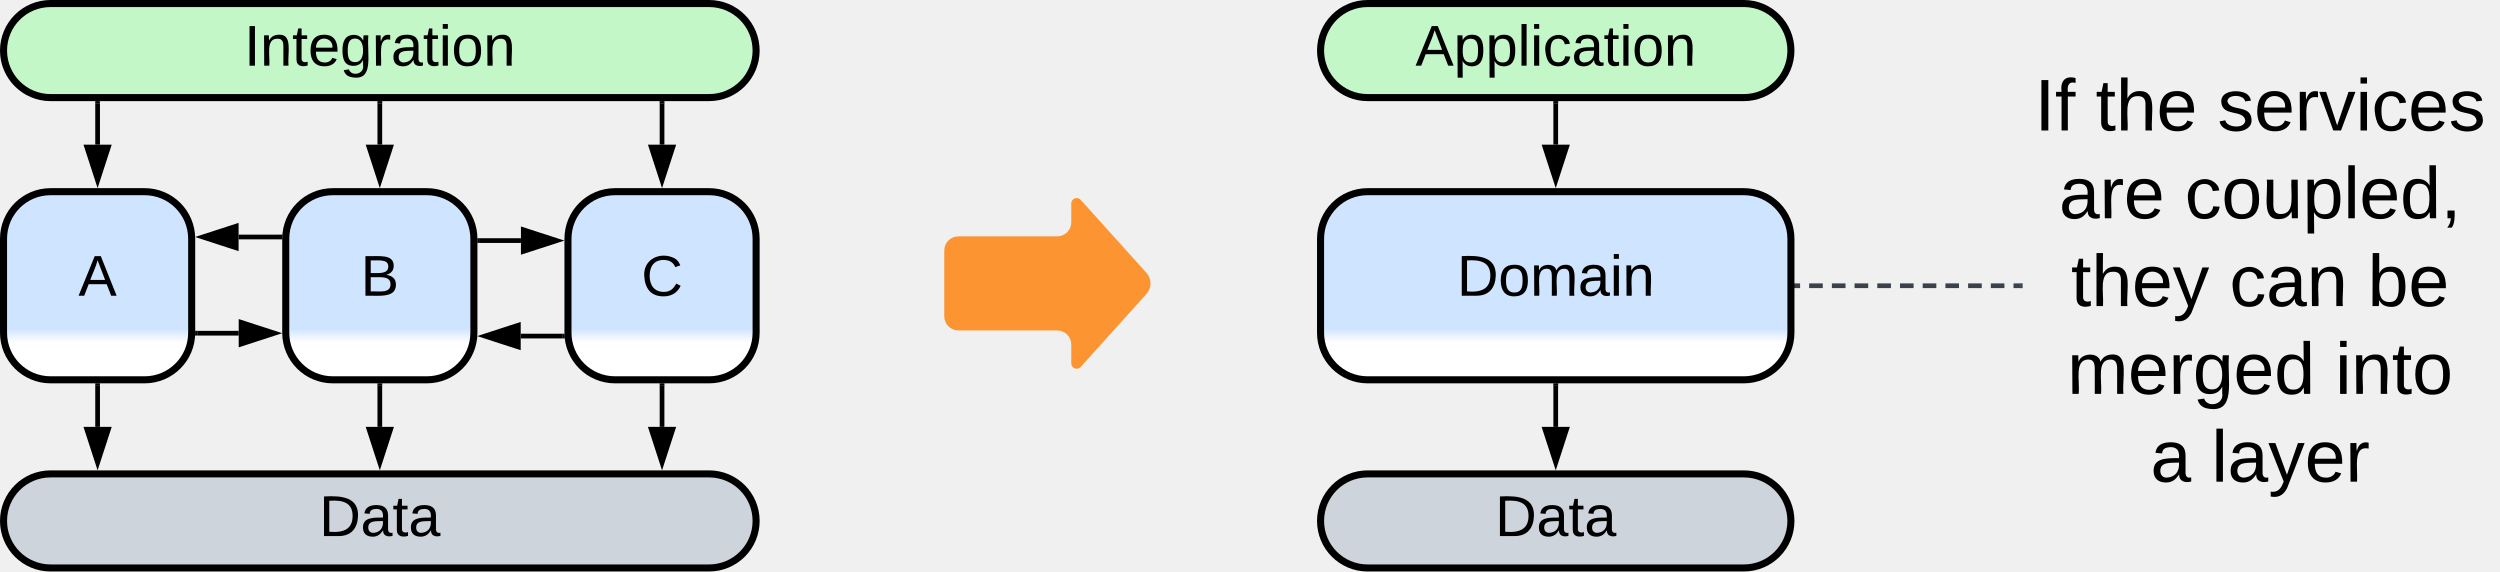
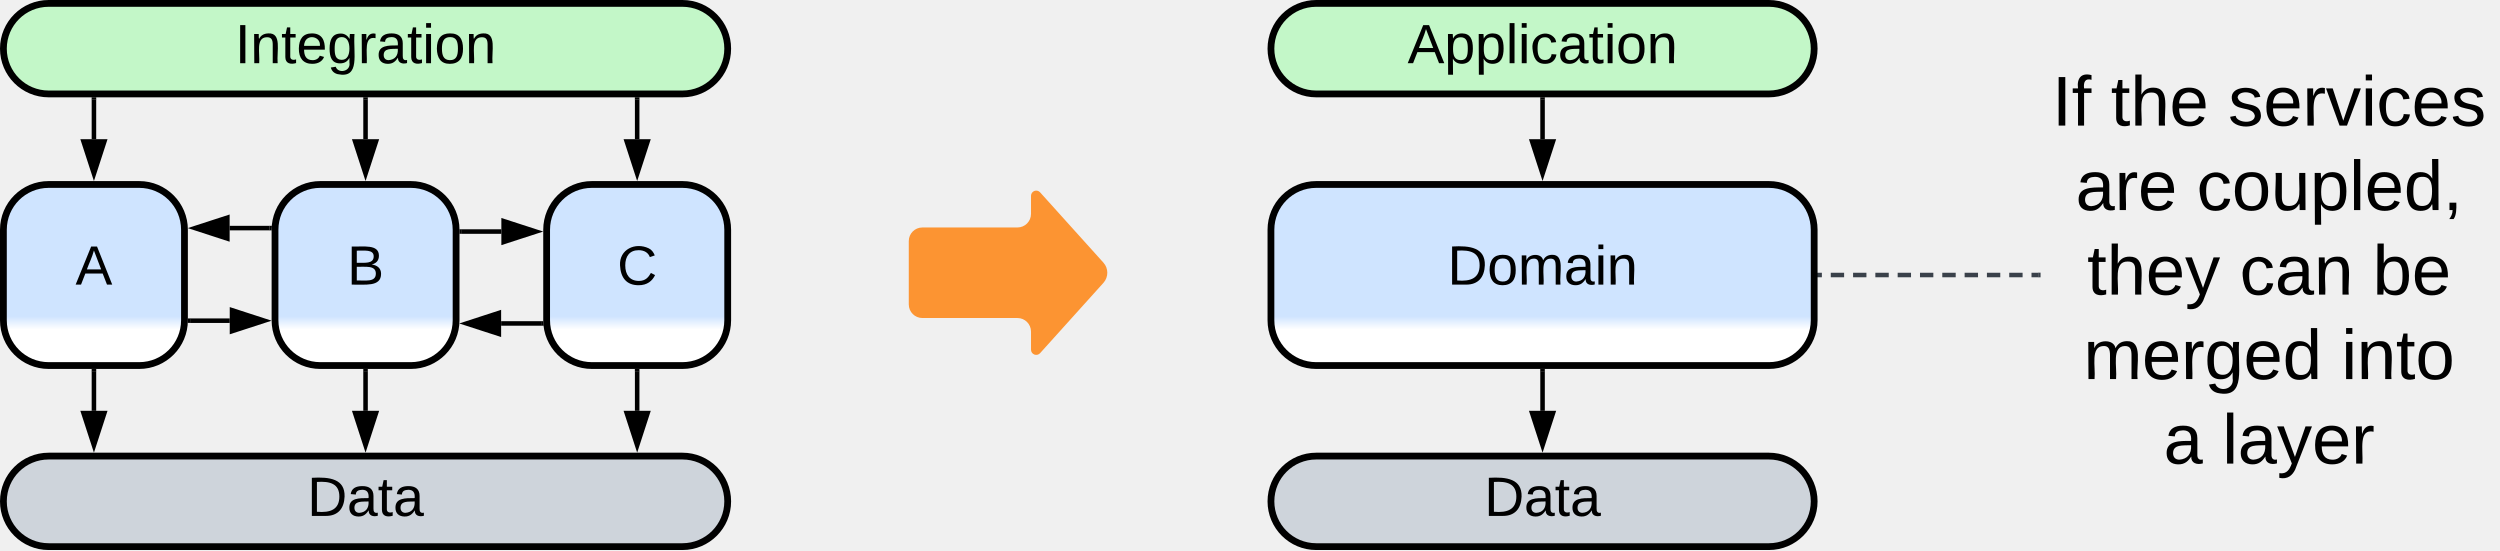
- <svg xmlns="http://www.w3.org/2000/svg" xmlns:ns1="lucid" xmlns:xlink="http://www.w3.org/1999/xlink" width="1063" height="243">
+ <svg xmlns="http://www.w3.org/2000/svg" xmlns:ns1="lucid" xmlns:xlink="http://www.w3.org/1999/xlink" width="1104.5" height="243">
  <g transform="translate(-198.5 -598.5)" ns1:page-tab-id="0_0">
    <path d="M600 705a6 6 0 0 1 6-6h42a6 6 0 0 0 6-6v-8a2.3 2.3 0 0 1 4-1.54l28 31.08a6.67 6.67 0 0 1 0 8.92l-28 31.08a2.3 2.3 0 0 1-4-1.54v-8a6 6 0 0 0-6-6h-42a6 6 0 0 1-6-6z" fill="#fc9432" />
-     <path d="M1058.5 609a6 6 0 0 1 6-6H1254a6 6 0 0 1 6 6v222a6 6 0 0 1-6 6h-189.5a6 6 0 0 1-6-6z" stroke="#000" stroke-opacity="0" stroke-width="3" fill="#fff" fill-opacity="0" />
-     <use xlink:href="#a" transform="matrix(1,0,0,1,1063.5,608) translate(0.1604938 45.98264)" />
-     <use xlink:href="#b" transform="matrix(1,0,0,1,1063.5,608) translate(26.08642 45.98264)" />
-     <use xlink:href="#c" transform="matrix(1,0,0,1,1063.5,608) translate(77.93827 45.98264)" />
-     <use xlink:href="#d" transform="matrix(1,0,0,1,1063.5,608) translate(10.53086 83.31597)" />
-     <use xlink:href="#e" transform="matrix(1,0,0,1,1063.5,608) translate(64.02469 83.31597)" />
-     <use xlink:href="#f" transform="matrix(1,0,0,1,1063.5,608) translate(15.62963 120.6493)" />
-     <use xlink:href="#g" transform="matrix(1,0,0,1,1063.5,608) translate(83.03704 120.6493)" />
-     <use xlink:href="#h" transform="matrix(1,0,0,1,1063.5,608) translate(141.8025 120.6493)" />
-     <use xlink:href="#i" transform="matrix(1,0,0,1,1063.5,608) translate(14.03086 157.9826)" />
-     <use xlink:href="#j" transform="matrix(1,0,0,1,1063.5,608) translate(127.9321 157.9826)" />
-     <use xlink:href="#k" transform="matrix(1,0,0,1,1063.5,608) translate(49.41975 195.316)" />
-     <use xlink:href="#l" transform="matrix(1,0,0,1,1063.5,608) translate(75.34568 195.316)" />
-     <path d="M961 720h2.9m3.86 0h5.78m3.87 0h5.8m3.85 0h5.8m3.86 0h5.8m3.86 0h5.78m3.87 0h5.8m3.86 0h5.78m3.87 0h5.8m3.86 0h5.78m3.87 0h2.9M961.03 720H960" stroke="#3a414a" stroke-width="2" fill="none" />
-     <path d="M1058.5 720.98h-1.03V719h1.03z" stroke="#3a414a" stroke-width=".05" fill="#3a414a" />
+     <path d="M1100 609a6 6 0 0 1 6-6h189.5a6 6 0 0 1 6 6v222a6 6 0 0 1-6 6H1106a6 6 0 0 1-6-6z" stroke="#000" stroke-opacity="0" stroke-width="3" fill="#fff" fill-opacity="0" />
+     <use xlink:href="#a" transform="matrix(1,0,0,1,1105,608) translate(0.1604938 45.98264)" />
+     <use xlink:href="#b" transform="matrix(1,0,0,1,1105,608) translate(26.08642 45.98264)" />
+     <use xlink:href="#c" transform="matrix(1,0,0,1,1105,608) translate(77.93827 45.98264)" />
+     <use xlink:href="#d" transform="matrix(1,0,0,1,1105,608) translate(10.53086 83.31597)" />
+     <use xlink:href="#e" transform="matrix(1,0,0,1,1105,608) translate(64.02469 83.31597)" />
+     <use xlink:href="#f" transform="matrix(1,0,0,1,1105,608) translate(15.62963 120.6493)" />
+     <use xlink:href="#g" transform="matrix(1,0,0,1,1105,608) translate(83.03704 120.6493)" />
+     <use xlink:href="#h" transform="matrix(1,0,0,1,1105,608) translate(141.8025 120.6493)" />
+     <use xlink:href="#i" transform="matrix(1,0,0,1,1105,608) translate(14.03086 157.9826)" />
+     <use xlink:href="#j" transform="matrix(1,0,0,1,1105,608) translate(127.9321 157.9826)" />
+     <use xlink:href="#k" transform="matrix(1,0,0,1,1105,608) translate(49.41975 195.316)" />
+     <use xlink:href="#l" transform="matrix(1,0,0,1,1105,608) translate(75.34568 195.316)" />
+     <path d="M961 720h2.96m3.94 0h5.9m3.96 0h5.9m3.95 0h5.93m3.94 0h5.92m3.93 0h5.9m3.96 0h5.9m3.94 0h5.92m3.94 0h5.9m3.96 0h5.9m3.95 0h5.93m3.94 0h5.92m3.93 0h5.9m3.96 0h5.9m3.94 0h2.96M961.03 720H960" stroke="#3a414a" stroke-width="2" fill="none" />
+     <path d="M1100 720.98h-1.03V719h1.03z" stroke="#3a414a" stroke-width=".05" fill="#3a414a" />
    <path d="M200 700a20 20 0 0 1 20-20h40a20 20 0 0 1 20 20v40a20 20 0 0 1-20 20h-40a20 20 0 0 1-20-20z" stroke="#000" stroke-width="3" fill="url(#m)" />
    <use xlink:href="#n" transform="matrix(1,0,0,1,205,685) translate(26.85185 39.24306)" />
    <path d="M320 700a20 20 0 0 1 20-20h40a20 20 0 0 1 20 20v40a20 20 0 0 1-20 20h-40a20 20 0 0 1-20-20z" stroke="#000" stroke-width="3" fill="url(#o)" />
    <use xlink:href="#p" transform="matrix(1,0,0,1,325,685) translate(26.85185 39.24306)" />
    <path d="M440 700a20 20 0 0 1 20-20h40a20 20 0 0 1 20 20v40a20 20 0 0 1-20 20h-40a20 20 0 0 1-20-20z" stroke="#000" stroke-width="3" fill="url(#q)" />
    <use xlink:href="#r" transform="matrix(1,0,0,1,445,685) translate(26.20679 39.24306)" />
    <path d="M480 762.5V780" stroke="#000" stroke-width="2" fill="none" />
    <path d="M480.98 762.53h-1.96v-1.03h1.96z" stroke="#000" stroke-width=".05" />
    <path d="M480 795.26L475.37 781h9.26z" stroke="#000" stroke-width="2" />
    <path d="M200 820a20 20 0 0 1 20-20h280a20 20 0 0 1 20 20 20 20 0 0 1-20 20H220a20 20 0 0 1-20-20z" stroke="#000" stroke-width="3" fill="#ced4db" />
    <use xlink:href="#s" transform="matrix(1,0,0,1,205,805) translate(129.2365 21.43056)" />
    <path d="M360 762.5V780" stroke="#000" stroke-width="2" fill="none" />
    <path d="M360.98 762.53h-1.96v-1.03h1.96z" stroke="#000" stroke-width=".05" />
    <path d="M360 795.26L355.37 781h9.26z" stroke="#000" stroke-width="2" />
    <path d="M240 762.5V780" stroke="#000" stroke-width="2" fill="none" />
    <path d="M240.97 762.53h-1.94v-1.03h1.94z" stroke="#000" stroke-width=".05" />
    <path d="M240 795.26L235.37 781h9.26z" stroke="#000" stroke-width="2" />
    <path d="M200 620a20 20 0 0 1 20-20h280a20 20 0 0 1 20 20 20 20 0 0 1-20 20H220a20 20 0 0 1-20-20z" stroke="#000" stroke-width="3" fill="#c3f7c8" />
    <use xlink:href="#t" transform="matrix(1,0,0,1,205,605) translate(97.35685 21.43056)" />
    <path d="M240 642.5V660" stroke="#000" stroke-width="2" fill="none" />
    <path d="M240.97 642.53h-1.94v-1.03h1.94z" stroke="#000" stroke-width=".05" />
    <path d="M240 675.26L235.37 661h9.26z" stroke="#000" stroke-width="2" />
    <path d="M360 642.5V660" stroke="#000" stroke-width="2" fill="none" />
    <path d="M360.98 642.53h-1.96v-1.03h1.96z" stroke="#000" stroke-width=".05" />
    <path d="M360 675.26L355.37 661h9.26z" stroke="#000" stroke-width="2" />
    <path d="M480 642.5V660" stroke="#000" stroke-width="2" fill="none" />
    <path d="M480.98 642.53h-1.96v-1.03h1.96z" stroke="#000" stroke-width=".05" />
    <path d="M480 675.26L475.37 661h9.26z" stroke="#000" stroke-width="2" />
-     <path d="M760 700a20 20 0 0 1 20-20h160a20 20 0 0 1 20 20v40a20 20 0 0 1-20 20H780a20 20 0 0 1-20-20z" stroke="#000" stroke-width="3" fill="url(#u)" />
-     <use xlink:href="#v" transform="matrix(1,0,0,1,765,685) translate(53.00309 39.24306)" />
-     <path d="M760 820a20 20 0 0 1 20-20h160a20 20 0 0 1 20 20 20 20 0 0 1-20 20H780a20 20 0 0 1-20-20z" stroke="#000" stroke-width="3" fill="#ced4db" />
-     <use xlink:href="#s" transform="matrix(1,0,0,1,765,805) translate(69.23648 21.43056)" />
-     <path d="M860 762.5V780" stroke="#000" stroke-width="2" fill="none" />
-     <path d="M860.98 762.53H859v-1.03H861z" stroke="#000" stroke-width=".05" />
-     <path d="M860 795.26L855.37 781h9.26z" stroke="#000" stroke-width="2" />
-     <path d="M760 620a20 20 0 0 1 20-20h160a20 20 0 0 1 20 20 20 20 0 0 1-20 20H780a20 20 0 0 1-20-20z" stroke="#000" stroke-width="3" fill="#c3f7c8" />
-     <use xlink:href="#w" transform="matrix(1,0,0,1,765,605) translate(35.35377 21.43056)" />
-     <path d="M860 642.5V660" stroke="#000" stroke-width="2" fill="none" />
-     <path d="M860.98 642.53H859v-1.03H861z" stroke="#000" stroke-width=".05" />
-     <path d="M860 675.26L855.37 661h9.26z" stroke="#000" stroke-width="2" />
+     <path d="M760 700a20 20 0 0 1 20-20h200a20 20 0 0 1 20 20v40a20 20 0 0 1-20 20H780a20 20 0 0 1-20-20z" stroke="#000" stroke-width="3" fill="url(#u)" />
+     <use xlink:href="#v" transform="matrix(1,0,0,1,765,685) translate(73.00309 39.24306)" />
+     <path d="M760 820a20 20 0 0 1 20-20h200a20 20 0 0 1 20 20 20 20 0 0 1-20 20H780a20 20 0 0 1-20-20z" stroke="#000" stroke-width="3" fill="#ced4db" />
+     <use xlink:href="#s" transform="matrix(1,0,0,1,765,805) translate(89.23648 21.43056)" />
+     <path d="M880 762.5V780" stroke="#000" stroke-width="2" fill="none" />
+     <path d="M880.98 762.53H879v-1.03H881z" stroke="#000" stroke-width=".05" />
+     <path d="M880 795.26L875.37 781h9.26z" stroke="#000" stroke-width="2" />
+     <path d="M760 620a20 20 0 0 1 20-20h200a20 20 0 0 1 20 20 20 20 0 0 1-20 20H780a20 20 0 0 1-20-20z" stroke="#000" stroke-width="3" fill="#c3f7c8" />
+     <use xlink:href="#w" transform="matrix(1,0,0,1,765,605) translate(55.35377 21.43056)" />
+     <path d="M880 642.5V660" stroke="#000" stroke-width="2" fill="none" />
+     <path d="M880.98 642.53H879v-1.03H881z" stroke="#000" stroke-width=".05" />
+     <path d="M880 675.26L875.37 661h9.26z" stroke="#000" stroke-width="2" />
    <path d="M317.55 699.27h-17.6" stroke="#000" stroke-width="2" fill="none" />
    <path d="M318.5 699.94v.3h-.97v-1.94h1.1z" stroke="#000" stroke-width=".05" />
    <path d="M284.68 699.27l14.27-4.63v9.27z" stroke="#000" stroke-width="2" />
    <path d="M402.5 700.8H420" stroke="#000" stroke-width="2" fill="none" />
    <path d="M402.53 701.77h-1.03V699.82h1.03z" stroke="#000" stroke-width=".05" />
    <path d="M435.26 700.8L421 705.43v-9.26z" stroke="#000" stroke-width="2" />
    <path d="M437.6 741.4h-17.7" stroke="#000" stroke-width="2" fill="none" />
    <path d="M438.68 742.37h-1.1v-1.95h.95z" stroke="#000" stroke-width=".05" />
    <path d="M404.63 741.4l14.27-4.64v9.27z" stroke="#000" stroke-width="2" />
    <path d="M282.5 740.18H300" stroke="#000" stroke-width="2" fill="none" />
    <path d="M282.52 741.15h-1.1l.08-1.1v-.84h1.02z" stroke="#000" stroke-width=".05" />
    <path d="M315.27 740.18L301 744.82v-9.28z" stroke="#000" stroke-width="2" />
    <defs>
      <path d="M33 0v-248h34V0H33" id="x" />
      <path d="M101-234c-31-9-42 10-38 44h38v23H63V0H32v-167H5v-23h27c-7-52 17-82 69-68v24" id="y" />
      <g id="a">
        <use transform="matrix(0.08641975,0,0,0.08641975,0,0)" xlink:href="#x" />
        <use transform="matrix(0.08641975,0,0,0.08641975,8.641975,0)" xlink:href="#y" />
      </g>
      <path d="M59-47c-2 24 18 29 38 22v24C64 9 27 4 27-40v-127H5v-23h24l9-43h21v43h35v23H59v120" id="z" />
      <path d="M106-169C34-169 62-67 57 0H25v-261h32l-1 103c12-21 28-36 61-36 89 0 53 116 60 194h-32v-121c2-32-8-49-39-48" id="A" />
      <path d="M100-194c63 0 86 42 84 106H49c0 40 14 67 53 68 26 1 43-12 49-29l28 8c-11 28-37 45-77 45C44 4 14-33 15-96c1-61 26-98 85-98zm52 81c6-60-76-77-97-28-3 7-6 17-6 28h103" id="B" />
      <g id="b">
        <use transform="matrix(0.08641975,0,0,0.08641975,0,0)" xlink:href="#z" />
        <use transform="matrix(0.08641975,0,0,0.08641975,8.641975,0)" xlink:href="#A" />
        <use transform="matrix(0.08641975,0,0,0.08641975,25.92593,0)" xlink:href="#B" />
      </g>
      <path d="M135-143c-3-34-86-38-87 0 15 53 115 12 119 90S17 21 10-45l28-5c4 36 97 45 98 0-10-56-113-15-118-90-4-57 82-63 122-42 12 7 21 19 24 35" id="C" />
      <path d="M114-163C36-179 61-72 57 0H25l-1-190h30c1 12-1 29 2 39 6-27 23-49 58-41v29" id="D" />
      <path d="M108 0H70L1-190h34L89-25l56-165h34" id="E" />
      <path d="M24-231v-30h32v30H24zM24 0v-190h32V0H24" id="F" />
      <path d="M96-169c-40 0-48 33-48 73s9 75 48 75c24 0 41-14 43-38l32 2c-6 37-31 61-74 61-59 0-76-41-82-99-10-93 101-131 147-64 4 7 5 14 7 22l-32 3c-4-21-16-35-41-35" id="G" />
      <g id="c">
        <use transform="matrix(0.08641975,0,0,0.08641975,0,0)" xlink:href="#C" />
        <use transform="matrix(0.08641975,0,0,0.08641975,15.55556,0)" xlink:href="#B" />
        <use transform="matrix(0.08641975,0,0,0.08641975,32.83951,0)" xlink:href="#D" />
        <use transform="matrix(0.08641975,0,0,0.08641975,43.12346,0)" xlink:href="#E" />
        <use transform="matrix(0.08641975,0,0,0.08641975,58.67901,0)" xlink:href="#F" />
        <use transform="matrix(0.08641975,0,0,0.08641975,65.50617,0)" xlink:href="#G" />
        <use transform="matrix(0.08641975,0,0,0.08641975,81.06173,0)" xlink:href="#B" />
        <use transform="matrix(0.08641975,0,0,0.08641975,98.34568,0)" xlink:href="#C" />
      </g>
      <path d="M141-36C126-15 110 5 73 4 37 3 15-17 15-53c-1-64 63-63 125-63 3-35-9-54-41-54-24 1-41 7-42 31l-33-3c5-37 33-52 76-52 45 0 72 20 72 64v82c-1 20 7 32 28 27v20c-31 9-61-2-59-35zM48-53c0 20 12 33 32 33 41-3 63-29 60-74-43 2-92-5-92 41" id="H" />
      <g id="d">
        <use transform="matrix(0.08641975,0,0,0.08641975,0,0)" xlink:href="#H" />
        <use transform="matrix(0.08641975,0,0,0.08641975,17.28395,0)" xlink:href="#D" />
        <use transform="matrix(0.08641975,0,0,0.08641975,27.5679,0)" xlink:href="#B" />
      </g>
      <path d="M100-194c62-1 85 37 85 99 1 63-27 99-86 99S16-35 15-95c0-66 28-99 85-99zM99-20c44 1 53-31 53-75 0-43-8-75-51-75s-53 32-53 75 10 74 51 75" id="I" />
      <path d="M84 4C-5 8 30-112 23-190h32v120c0 31 7 50 39 49 72-2 45-101 50-169h31l1 190h-30c-1-10 1-25-2-33-11 22-28 36-60 37" id="J" />
      <path d="M115-194c55 1 70 41 70 98S169 2 115 4C84 4 66-9 55-30l1 105H24l-1-265h31l2 30c10-21 28-34 59-34zm-8 174c40 0 45-34 45-75s-6-73-45-74c-42 0-51 32-51 76 0 43 10 73 51 73" id="K" />
      <path d="M24 0v-261h32V0H24" id="L" />
      <path d="M85-194c31 0 48 13 60 33l-1-100h32l1 261h-30c-2-10 0-23-3-31C134-8 116 4 85 4 32 4 16-35 15-94c0-66 23-100 70-100zm9 24c-40 0-46 34-46 75 0 40 6 74 45 74 42 0 51-32 51-76 0-42-9-74-50-73" id="M" />
      <path d="M68-38c1 34 0 65-14 84H32c9-13 17-26 17-46H33v-38h35" id="N" />
      <g id="e">
        <use transform="matrix(0.08641975,0,0,0.08641975,0,0)" xlink:href="#G" />
        <use transform="matrix(0.08641975,0,0,0.08641975,15.55556,0)" xlink:href="#I" />
        <use transform="matrix(0.08641975,0,0,0.08641975,32.83951,0)" xlink:href="#J" />
        <use transform="matrix(0.08641975,0,0,0.08641975,50.12346,0)" xlink:href="#K" />
        <use transform="matrix(0.08641975,0,0,0.08641975,67.40741,0)" xlink:href="#L" />
        <use transform="matrix(0.08641975,0,0,0.08641975,74.23457,0)" xlink:href="#B" />
        <use transform="matrix(0.08641975,0,0,0.08641975,91.51852,0)" xlink:href="#M" />
        <use transform="matrix(0.08641975,0,0,0.08641975,108.8025,0)" xlink:href="#N" />
      </g>
      <path d="M179-190L93 31C79 59 56 82 12 73V49c39 6 53-20 64-50L1-190h34L92-34l54-156h33" id="O" />
      <g id="f">
        <use transform="matrix(0.08641975,0,0,0.08641975,0,0)" xlink:href="#z" />
        <use transform="matrix(0.08641975,0,0,0.08641975,8.641975,0)" xlink:href="#A" />
        <use transform="matrix(0.08641975,0,0,0.08641975,25.92593,0)" xlink:href="#B" />
        <use transform="matrix(0.08641975,0,0,0.08641975,43.20988,0)" xlink:href="#O" />
      </g>
      <path d="M117-194c89-4 53 116 60 194h-32v-121c0-31-8-49-39-48C34-167 62-67 57 0H25l-1-190h30c1 10-1 24 2 32 11-22 29-35 61-36" id="P" />
      <g id="g">
        <use transform="matrix(0.08641975,0,0,0.08641975,0,0)" xlink:href="#G" />
        <use transform="matrix(0.08641975,0,0,0.08641975,15.55556,0)" xlink:href="#H" />
        <use transform="matrix(0.08641975,0,0,0.08641975,32.83951,0)" xlink:href="#P" />
      </g>
      <path d="M115-194c53 0 69 39 70 98 0 66-23 100-70 100C84 3 66-7 56-30L54 0H23l1-261h32v101c10-23 28-34 59-34zm-8 174c40 0 45-34 45-75 0-40-5-75-45-74-42 0-51 32-51 76 0 43 10 73 51 73" id="Q" />
      <g id="h">
        <use transform="matrix(0.08641975,0,0,0.08641975,0,0)" xlink:href="#Q" />
        <use transform="matrix(0.08641975,0,0,0.08641975,17.28395,0)" xlink:href="#B" />
      </g>
      <path d="M210-169c-67 3-38 105-44 169h-31v-121c0-29-5-50-35-48C34-165 62-65 56 0H25l-1-190h30c1 10-1 24 2 32 10-44 99-50 107 0 11-21 27-35 58-36 85-2 47 119 55 194h-31v-121c0-29-5-49-35-48" id="R" />
      <path d="M177-190C167-65 218 103 67 71c-23-6-38-20-44-43l32-5c15 47 100 32 89-28v-30C133-14 115 1 83 1 29 1 15-40 15-95c0-56 16-97 71-98 29-1 48 16 59 35 1-10 0-23 2-32h30zM94-22c36 0 50-32 50-73 0-42-14-75-50-75-39 0-46 34-46 75s6 73 46 73" id="S" />
      <g id="i">
        <use transform="matrix(0.08641975,0,0,0.08641975,0,0)" xlink:href="#R" />
        <use transform="matrix(0.08641975,0,0,0.08641975,25.83951,0)" xlink:href="#B" />
        <use transform="matrix(0.08641975,0,0,0.08641975,43.12346,0)" xlink:href="#D" />
        <use transform="matrix(0.08641975,0,0,0.08641975,53.40741,0)" xlink:href="#S" />
        <use transform="matrix(0.08641975,0,0,0.08641975,70.69136,0)" xlink:href="#B" />
        <use transform="matrix(0.08641975,0,0,0.08641975,87.97531,0)" xlink:href="#M" />
      </g>
      <g id="j">
        <use transform="matrix(0.08641975,0,0,0.08641975,0,0)" xlink:href="#F" />
        <use transform="matrix(0.08641975,0,0,0.08641975,6.82716,0)" xlink:href="#P" />
        <use transform="matrix(0.08641975,0,0,0.08641975,24.11111,0)" xlink:href="#z" />
        <use transform="matrix(0.08641975,0,0,0.08641975,32.75309,0)" xlink:href="#I" />
      </g>
      <use transform="matrix(0.08641975,0,0,0.08641975,0,0)" xlink:href="#H" id="k" />
      <g id="l">
        <use transform="matrix(0.08641975,0,0,0.08641975,0,0)" xlink:href="#L" />
        <use transform="matrix(0.08641975,0,0,0.08641975,6.82716,0)" xlink:href="#H" />
        <use transform="matrix(0.08641975,0,0,0.08641975,24.11111,0)" xlink:href="#O" />
        <use transform="matrix(0.08641975,0,0,0.08641975,39.66667,0)" xlink:href="#B" />
        <use transform="matrix(0.08641975,0,0,0.08641975,56.95062,0)" xlink:href="#D" />
      </g>
      <linearGradient gradientUnits="userSpaceOnUse" id="m" x1="200" y1="760" x2="200" y2="680">
        <stop offset="19.93%" stop-color="#fff" />
        <stop offset="27.17%" stop-color="#cfe4ff" />
      </linearGradient>
      <path d="M205 0l-28-72H64L36 0H1l101-248h38L239 0h-34zm-38-99l-47-123c-12 45-31 82-46 123h93" id="T" />
      <use transform="matrix(0.06790123,0,0,0.06790123,0,0)" xlink:href="#T" id="n" />
      <linearGradient gradientUnits="userSpaceOnUse" id="o" x1="320" y1="760" x2="320" y2="680">
        <stop offset="19.93%" stop-color="#fff" />
        <stop offset="27.17%" stop-color="#cfe4ff" />
      </linearGradient>
      <path d="M160-131c35 5 61 23 61 61C221 17 115-2 30 0v-248c76 3 177-17 177 60 0 33-19 50-47 57zm-97-11c50-1 110 9 110-42 0-47-63-36-110-37v79zm0 115c55-2 124 14 124-45 0-56-70-42-124-44v89" id="U" />
      <use transform="matrix(0.06790123,0,0,0.06790123,0,0)" xlink:href="#U" id="p" />
      <linearGradient gradientUnits="userSpaceOnUse" id="q" x1="440" y1="760" x2="440" y2="680">
        <stop offset="19.93%" stop-color="#fff" />
        <stop offset="27.17%" stop-color="#cfe4ff" />
      </linearGradient>
      <path d="M212-179c-10-28-35-45-73-45-59 0-87 40-87 99 0 60 29 101 89 101 43 0 62-24 78-52l27 14C228-24 195 4 139 4 59 4 22-46 18-125c-6-104 99-153 187-111 19 9 31 26 39 46" id="V" />
      <use transform="matrix(0.06790123,0,0,0.06790123,0,0)" xlink:href="#V" id="r" />
      <path d="M30-248c118-7 216 8 213 122C240-48 200 0 122 0H30v-248zM63-27c89 8 146-16 146-99s-60-101-146-95v194" id="W" />
      <g id="s">
        <use transform="matrix(0.06790123,0,0,0.06790123,0,0)" xlink:href="#W" />
        <use transform="matrix(0.06790123,0,0,0.06790123,17.58642,0)" xlink:href="#H" />
        <use transform="matrix(0.06790123,0,0,0.06790123,31.16667,0)" xlink:href="#z" />
        <use transform="matrix(0.06790123,0,0,0.06790123,37.95679,0)" xlink:href="#H" />
      </g>
      <g id="t">
        <use transform="matrix(0.06790123,0,0,0.06790123,0,0)" xlink:href="#x" />
        <use transform="matrix(0.06790123,0,0,0.06790123,6.790123,0)" xlink:href="#P" />
        <use transform="matrix(0.06790123,0,0,0.06790123,20.37037,0)" xlink:href="#z" />
        <use transform="matrix(0.06790123,0,0,0.06790123,27.16049,0)" xlink:href="#B" />
        <use transform="matrix(0.06790123,0,0,0.06790123,40.74074,0)" xlink:href="#S" />
        <use transform="matrix(0.06790123,0,0,0.06790123,54.32099,0)" xlink:href="#D" />
        <use transform="matrix(0.06790123,0,0,0.06790123,62.40123,0)" xlink:href="#H" />
        <use transform="matrix(0.06790123,0,0,0.06790123,75.98148,0)" xlink:href="#z" />
        <use transform="matrix(0.06790123,0,0,0.06790123,82.7716,0)" xlink:href="#F" />
        <use transform="matrix(0.06790123,0,0,0.06790123,88.1358,0)" xlink:href="#I" />
        <use transform="matrix(0.06790123,0,0,0.06790123,101.716,0)" xlink:href="#P" />
      </g>
      <linearGradient gradientUnits="userSpaceOnUse" id="u" x1="760" y1="760" x2="760" y2="680">
        <stop offset="19.93%" stop-color="#fff" />
        <stop offset="27.17%" stop-color="#cfe4ff" />
      </linearGradient>
      <g id="v">
        <use transform="matrix(0.06790123,0,0,0.06790123,0,0)" xlink:href="#W" />
        <use transform="matrix(0.06790123,0,0,0.06790123,17.58642,0)" xlink:href="#I" />
        <use transform="matrix(0.06790123,0,0,0.06790123,31.16667,0)" xlink:href="#R" />
        <use transform="matrix(0.06790123,0,0,0.06790123,51.46914,0)" xlink:href="#H" />
        <use transform="matrix(0.06790123,0,0,0.06790123,65.04938,0)" xlink:href="#F" />
        <use transform="matrix(0.06790123,0,0,0.06790123,70.41358,0)" xlink:href="#P" />
      </g>
      <g id="w">
        <use transform="matrix(0.06790123,0,0,0.06790123,0,0)" xlink:href="#T" />
        <use transform="matrix(0.06790123,0,0,0.06790123,16.2963,0)" xlink:href="#K" />
        <use transform="matrix(0.06790123,0,0,0.06790123,29.87654,0)" xlink:href="#K" />
        <use transform="matrix(0.06790123,0,0,0.06790123,43.45679,0)" xlink:href="#L" />
        <use transform="matrix(0.06790123,0,0,0.06790123,48.82099,0)" xlink:href="#F" />
        <use transform="matrix(0.06790123,0,0,0.06790123,54.18519,0)" xlink:href="#G" />
        <use transform="matrix(0.06790123,0,0,0.06790123,66.40741,0)" xlink:href="#H" />
        <use transform="matrix(0.06790123,0,0,0.06790123,79.98765,0)" xlink:href="#z" />
        <use transform="matrix(0.06790123,0,0,0.06790123,86.77778,0)" xlink:href="#F" />
        <use transform="matrix(0.06790123,0,0,0.06790123,92.14198,0)" xlink:href="#I" />
        <use transform="matrix(0.06790123,0,0,0.06790123,105.7222,0)" xlink:href="#P" />
      </g>
    </defs>
  </g>
</svg>
